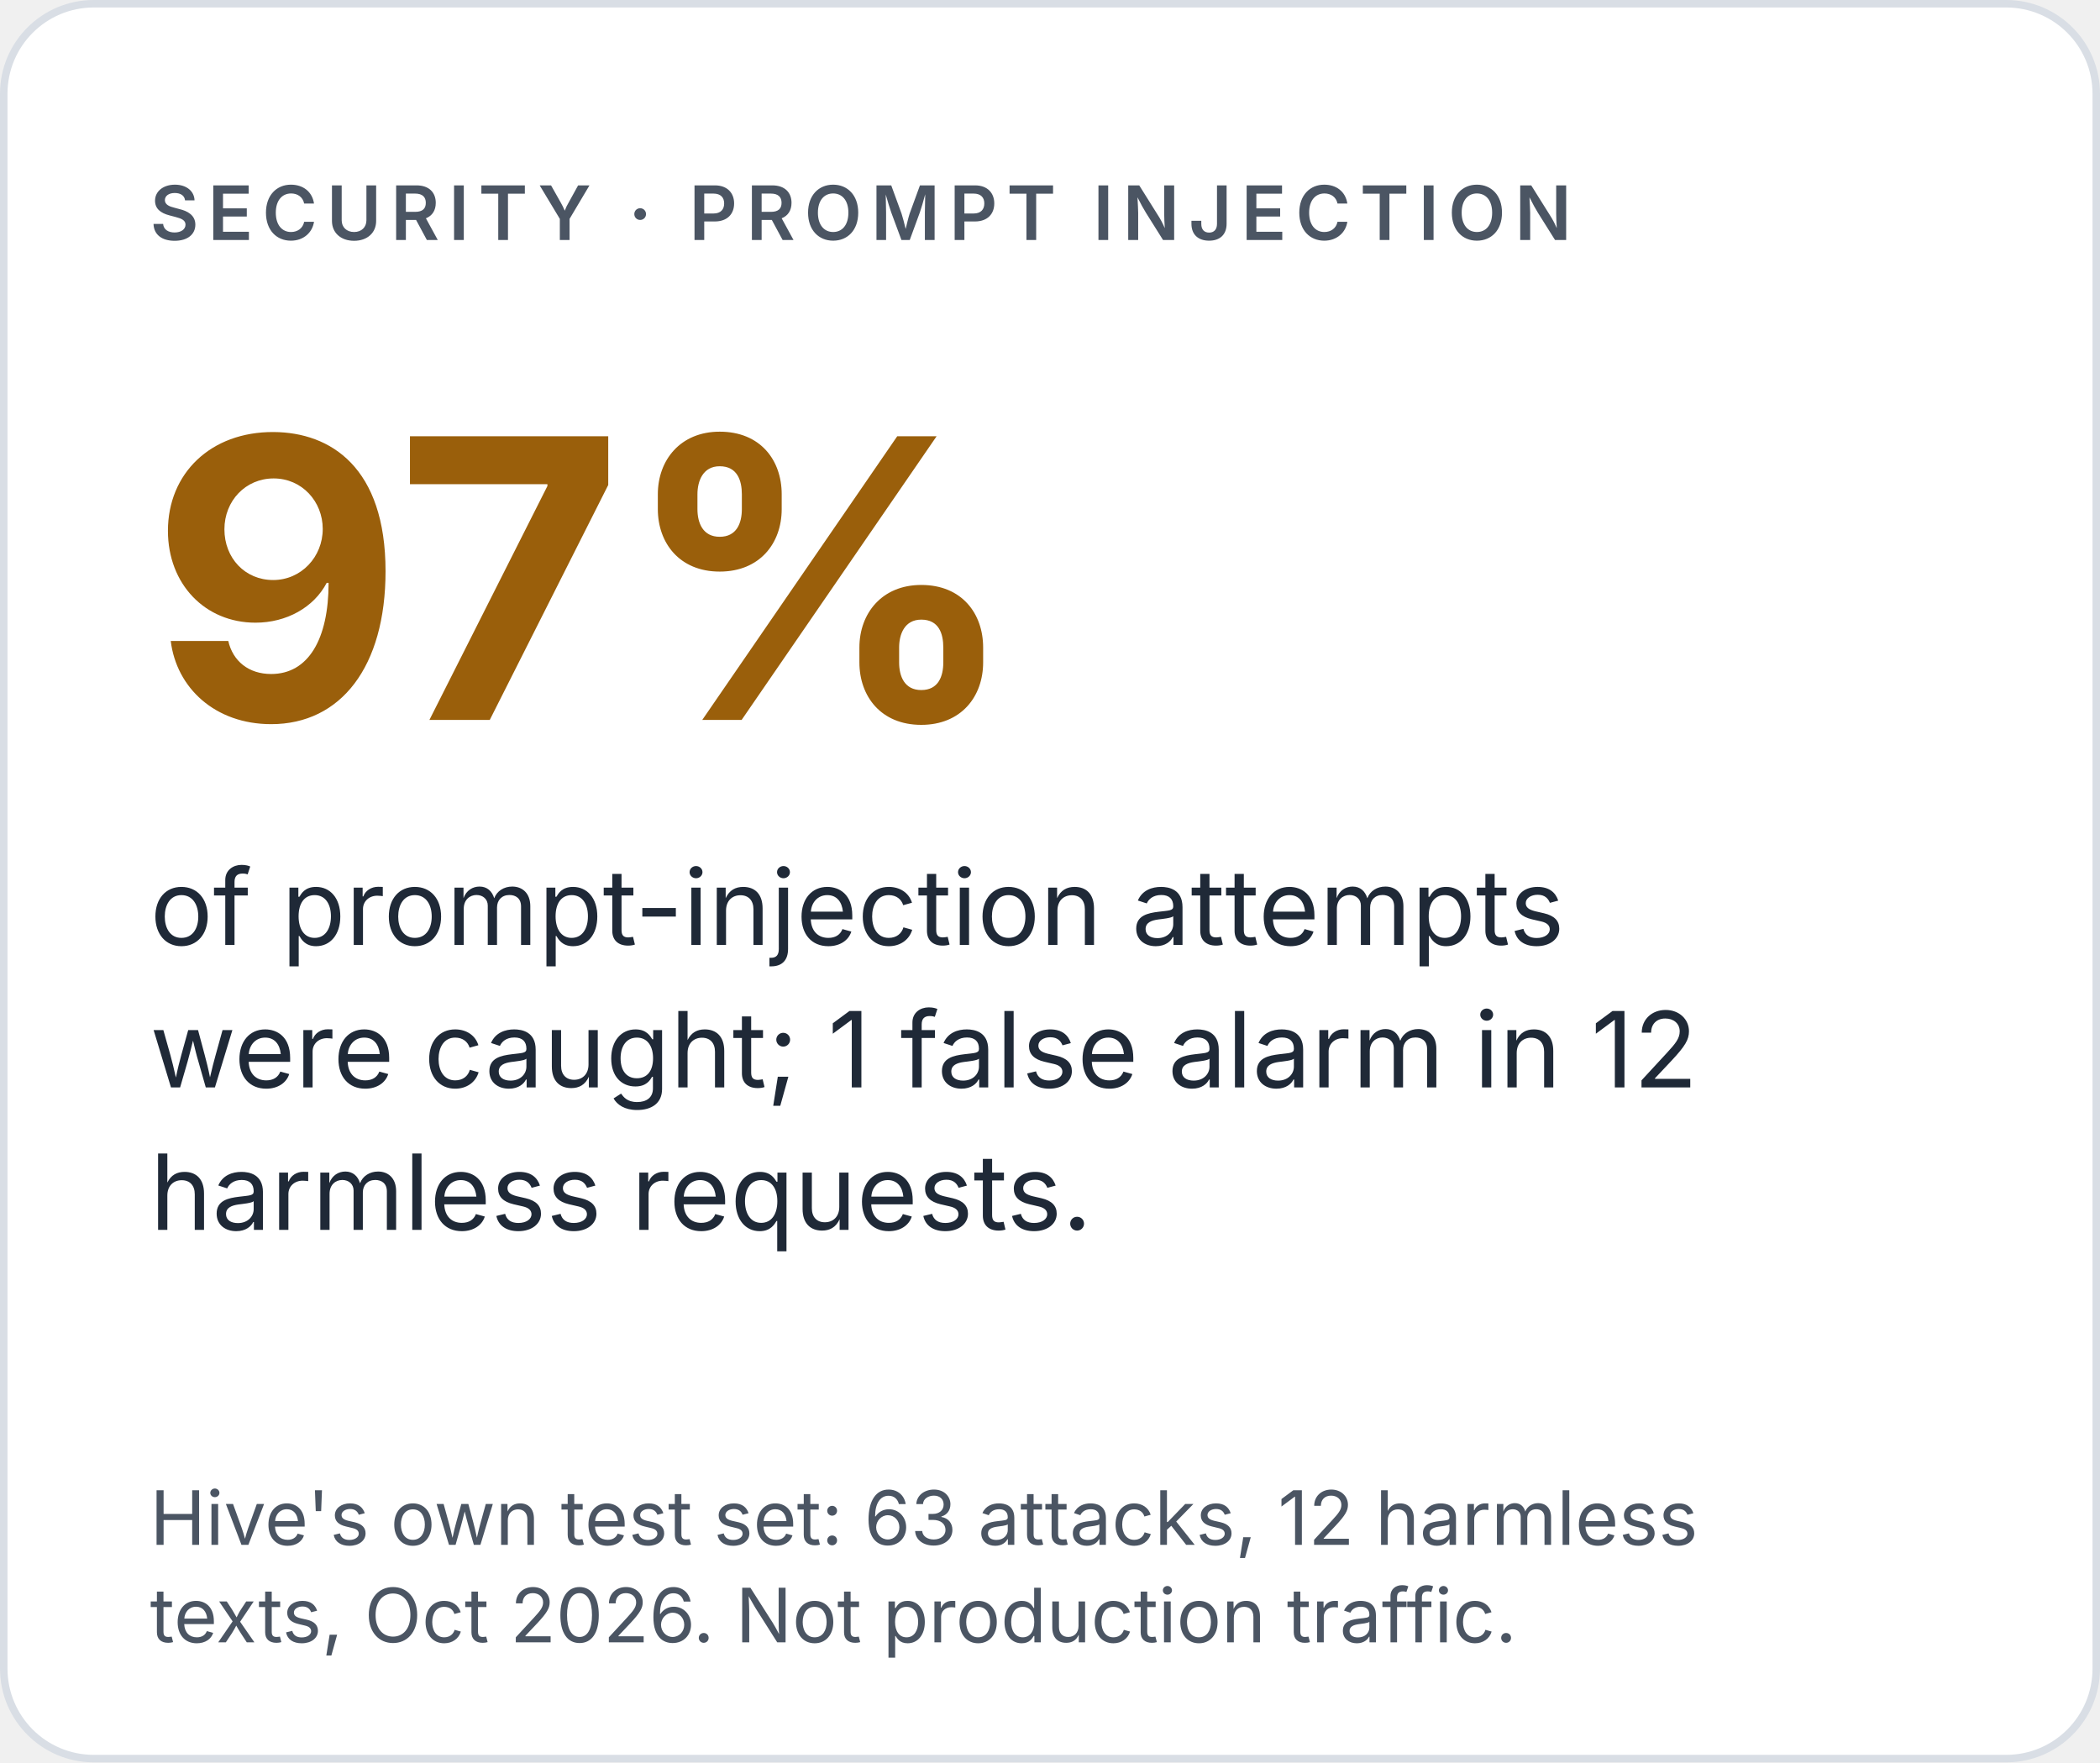
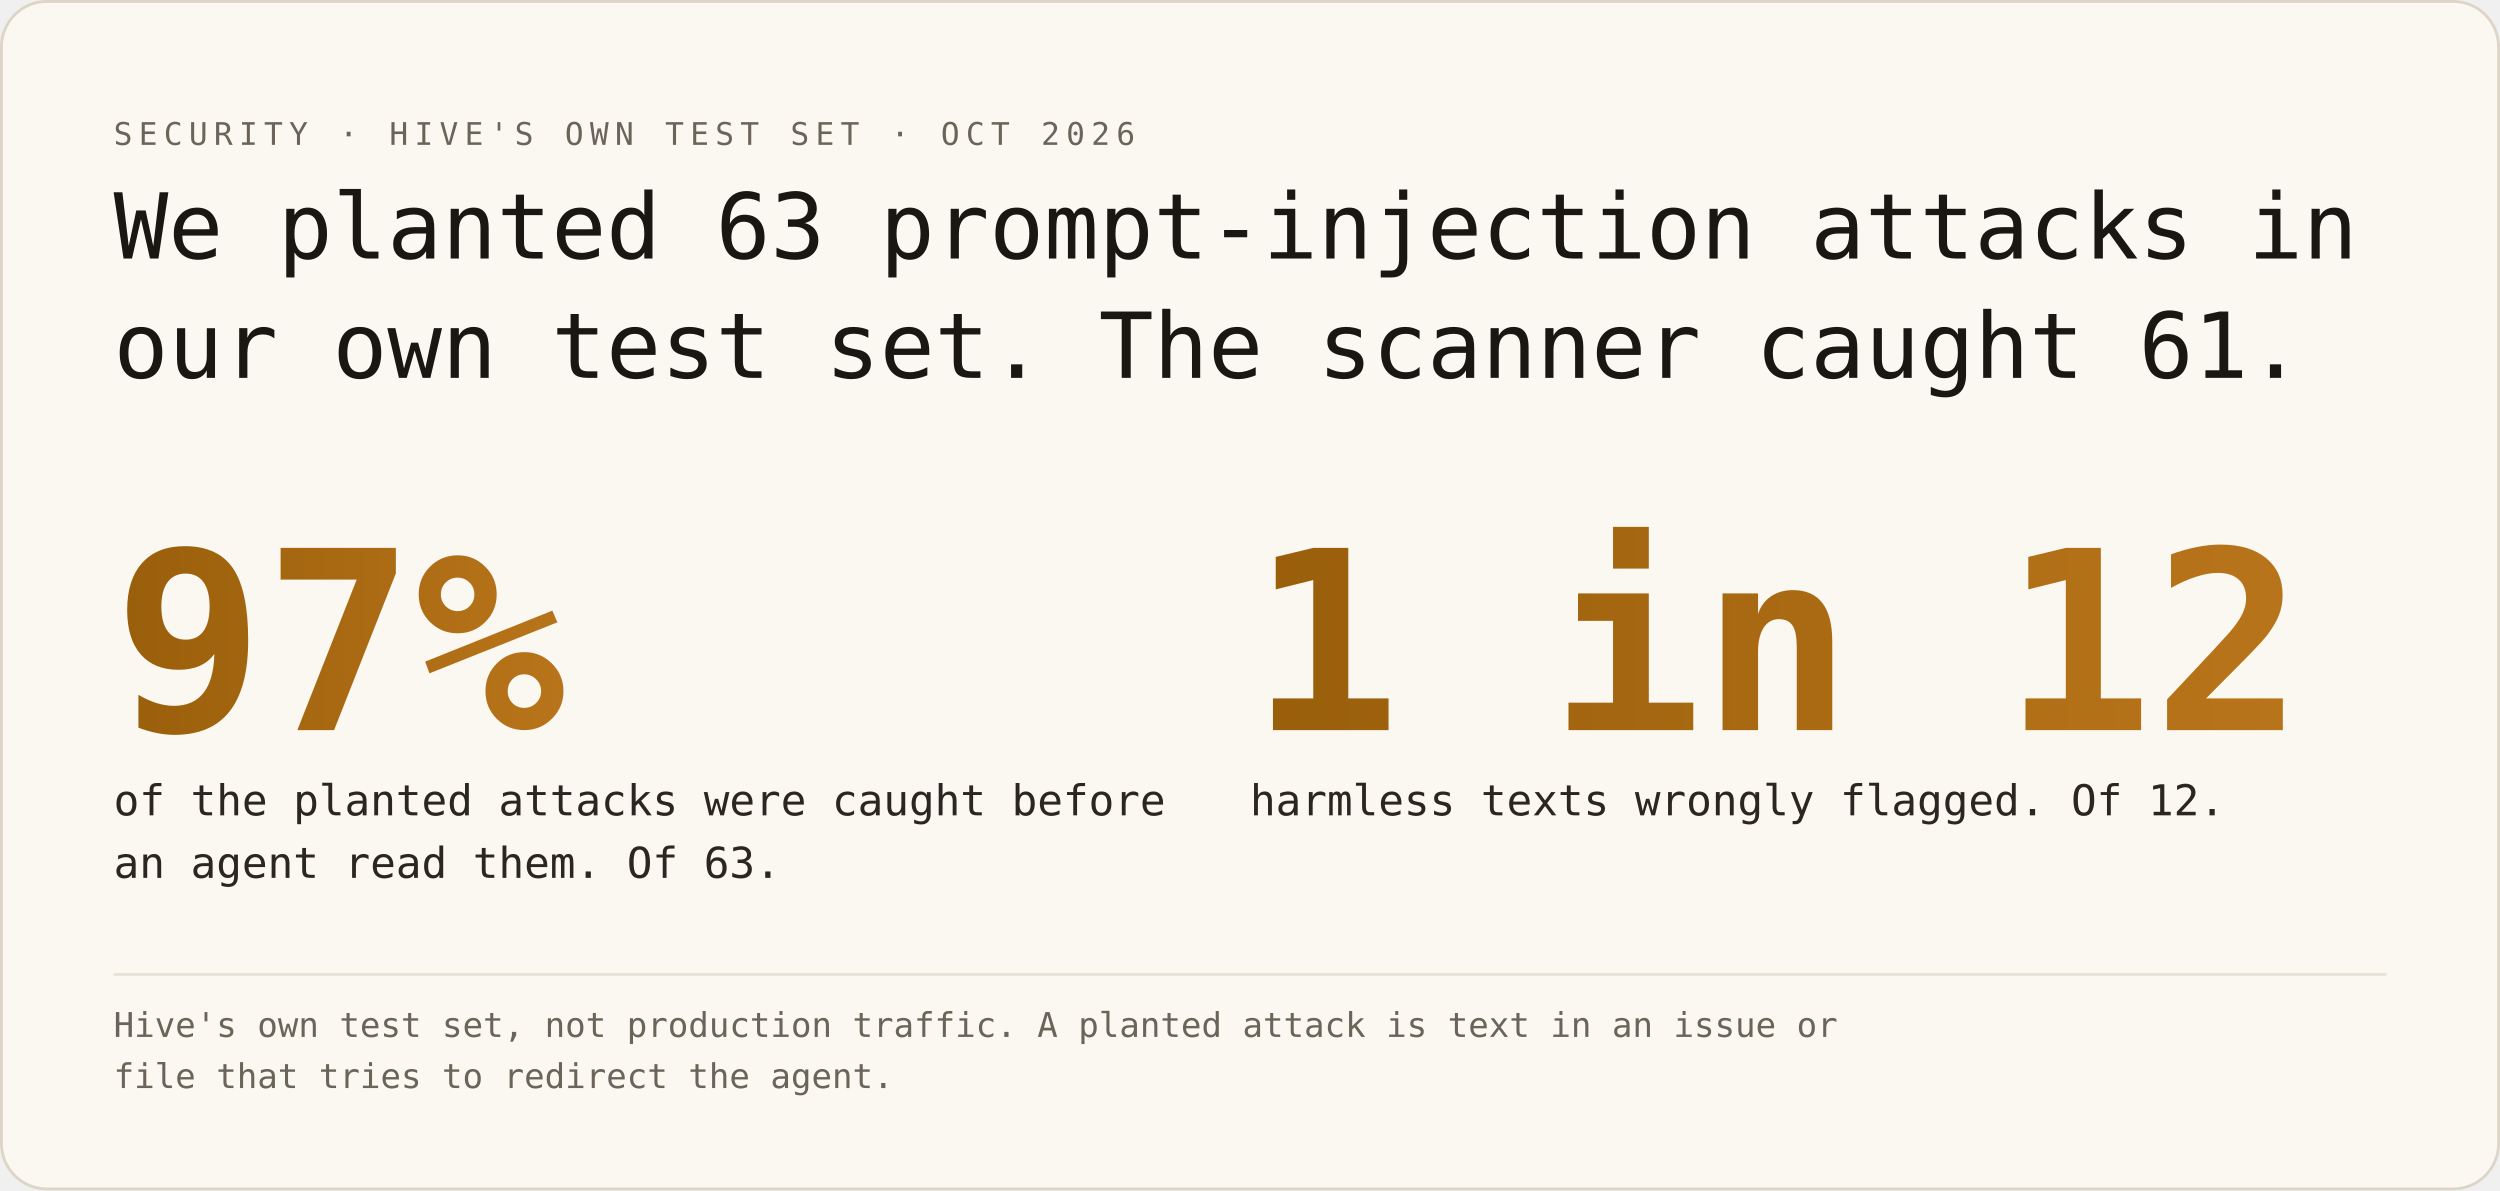
- <svg xmlns="http://www.w3.org/2000/svg" width="280" height="235" viewBox="0 0 280 235" role="img" aria-label="97% of prompt-injection attempts were caught before reaching an agent, with 1 false alarm in 12 harmless requests" font-family="Inter, ui-sans-serif, system-ui, -apple-system, 'Segoe UI', sans-serif">
-   <rect x="0.5" y="0.5" width="279" height="234" rx="12" fill="#ffffff" stroke="#d9dee5" />
-   <text x="20" y="32" fill="#4b5563" font-size="10" font-weight="600" letter-spacing="1.2">SECURITY · PROMPT INJECTION</text>
-   <text x="20" y="96" fill="#9a5f0b" font-size="52" font-weight="700">97%</text>
-   <text x="20" y="126" fill="#1f2937" font-size="14">of prompt-injection attempts</text>
-   <text x="20" y="145" fill="#1f2937" font-size="14">were caught; 1 false alarm in 12</text>
-   <text x="20" y="164" fill="#1f2937" font-size="14">harmless requests.</text>
-   <text x="20" y="206" fill="#4b5563" font-size="10">Hive's own test set: 63 attacks, 12 harmless</text>
-   <text x="20" y="219" fill="#4b5563" font-size="10">texts, Oct 2026. Not production traffic.</text>
+ <svg xmlns="http://www.w3.org/2000/svg" width="1760" height="838" viewBox="0 0 880 419" role="img" aria-label="97% of prompt-injection attempts were caught before reaching an agent, with 1 false alarm in 12 harmless requests" font-family="'IBM Plex Mono', 'JetBrains Mono', ui-monospace, SFMono-Regular, Menlo, Consolas, monospace">
+   <defs>
+     <linearGradient id="amber" x1="0" y1="0" x2="1" y2="0">
+       <stop offset="0" stop-color="#9a5f0b" />
+       <stop offset="1" stop-color="#b8741a" />
+     </linearGradient>
+     <filter id="glow" x="-20%" y="-40%" width="140%" height="180%">
+       <feGaussianBlur stdDeviation="5" />
+     </filter>
+   </defs>
+   <rect x="0.5" y="0.5" width="879" height="418" rx="16" fill="#fbf8f2" stroke="#ddd6c8" />
+   <text x="40" y="51" fill="#6b6459" font-size="11" font-weight="500" letter-spacing="2.2">SECURITY · HIVE'S OWN TEST SET · OCT 2026</text>
+   <text x="40" y="91" fill="#1a1612" font-size="32">We planted 63 prompt-injection attacks in</text>
+   <text x="40" y="133" fill="#1a1612" font-size="32">our own test set. The scanner caught 61.</text>
+   <text x="40" y="257" fill="url(#amber)" font-size="88" font-weight="700">97%</text>
+   <text x="40" y="287" fill="#2b2620" font-size="15">of the planted attacks were caught before</text>
+   <text x="40" y="309" fill="#2b2620" font-size="15">an agent read them. Of 63.</text>
+   <text x="440" y="257" fill="url(#amber)" font-size="88" font-weight="700">1 in 12</text>
+   <text x="440" y="287" fill="#2b2620" font-size="15">harmless texts wrongly flagged. Of 12.</text>
+   <line x1="40" y1="343" x2="840" y2="343" stroke="#e8e2d6" />
+   <text x="40" y="365" fill="#6b6459" font-size="12">Hive's own test set, not production traffic. A planted attack is text in an issue or</text>
+   <text x="40" y="383" fill="#6b6459" font-size="12">file that tries to redirect the agent.</text>
</svg>
